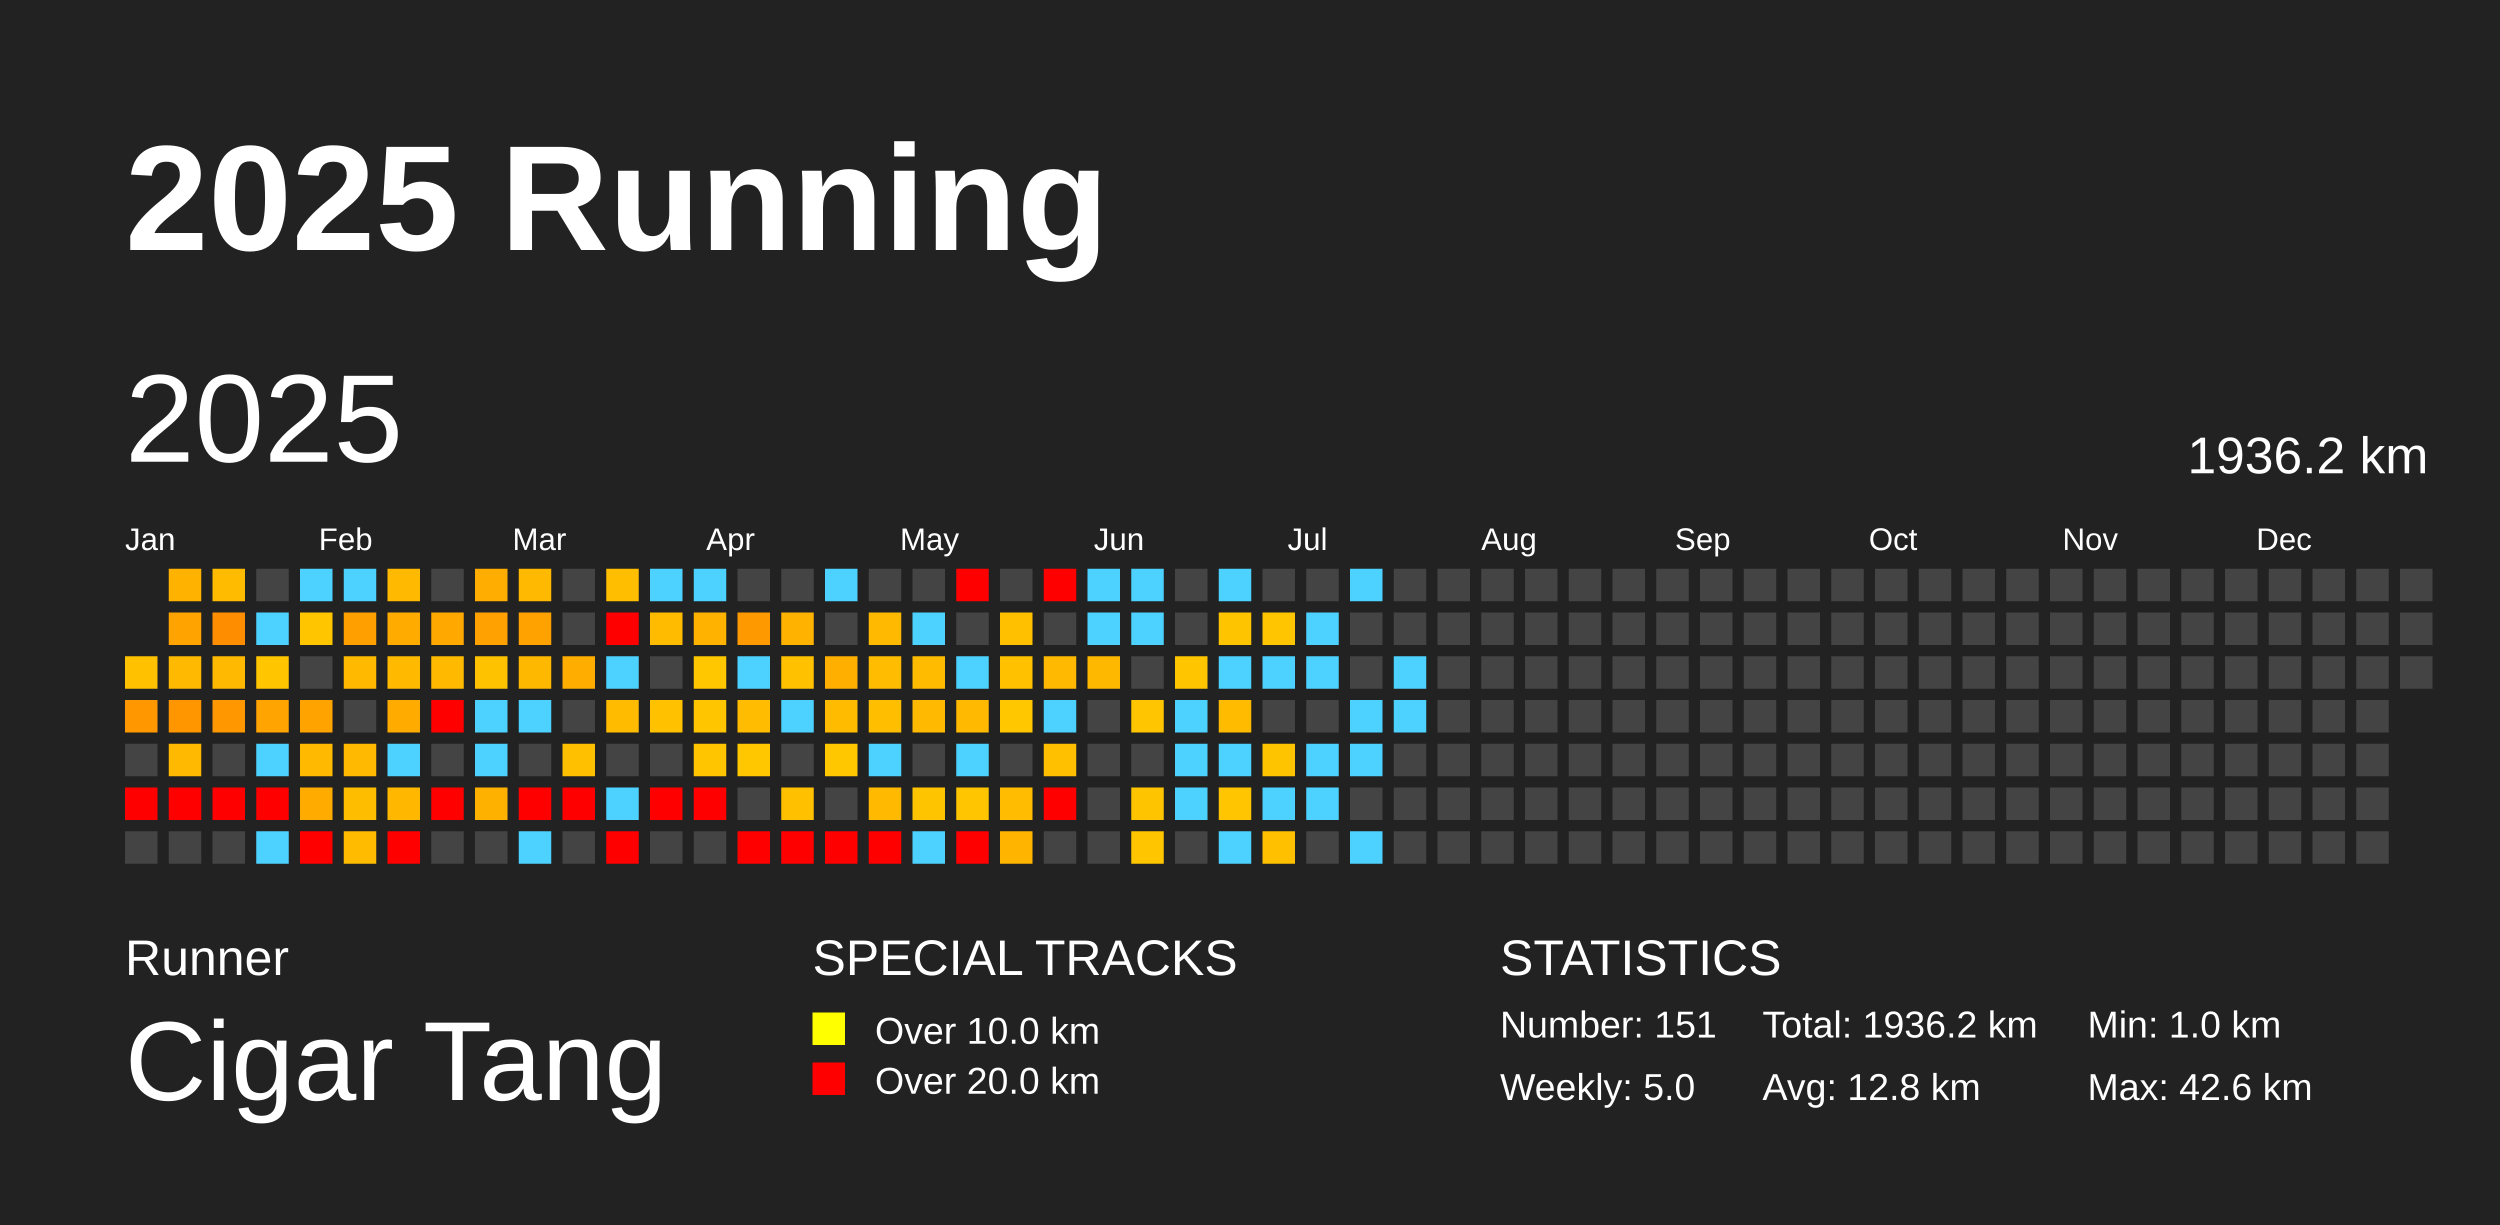
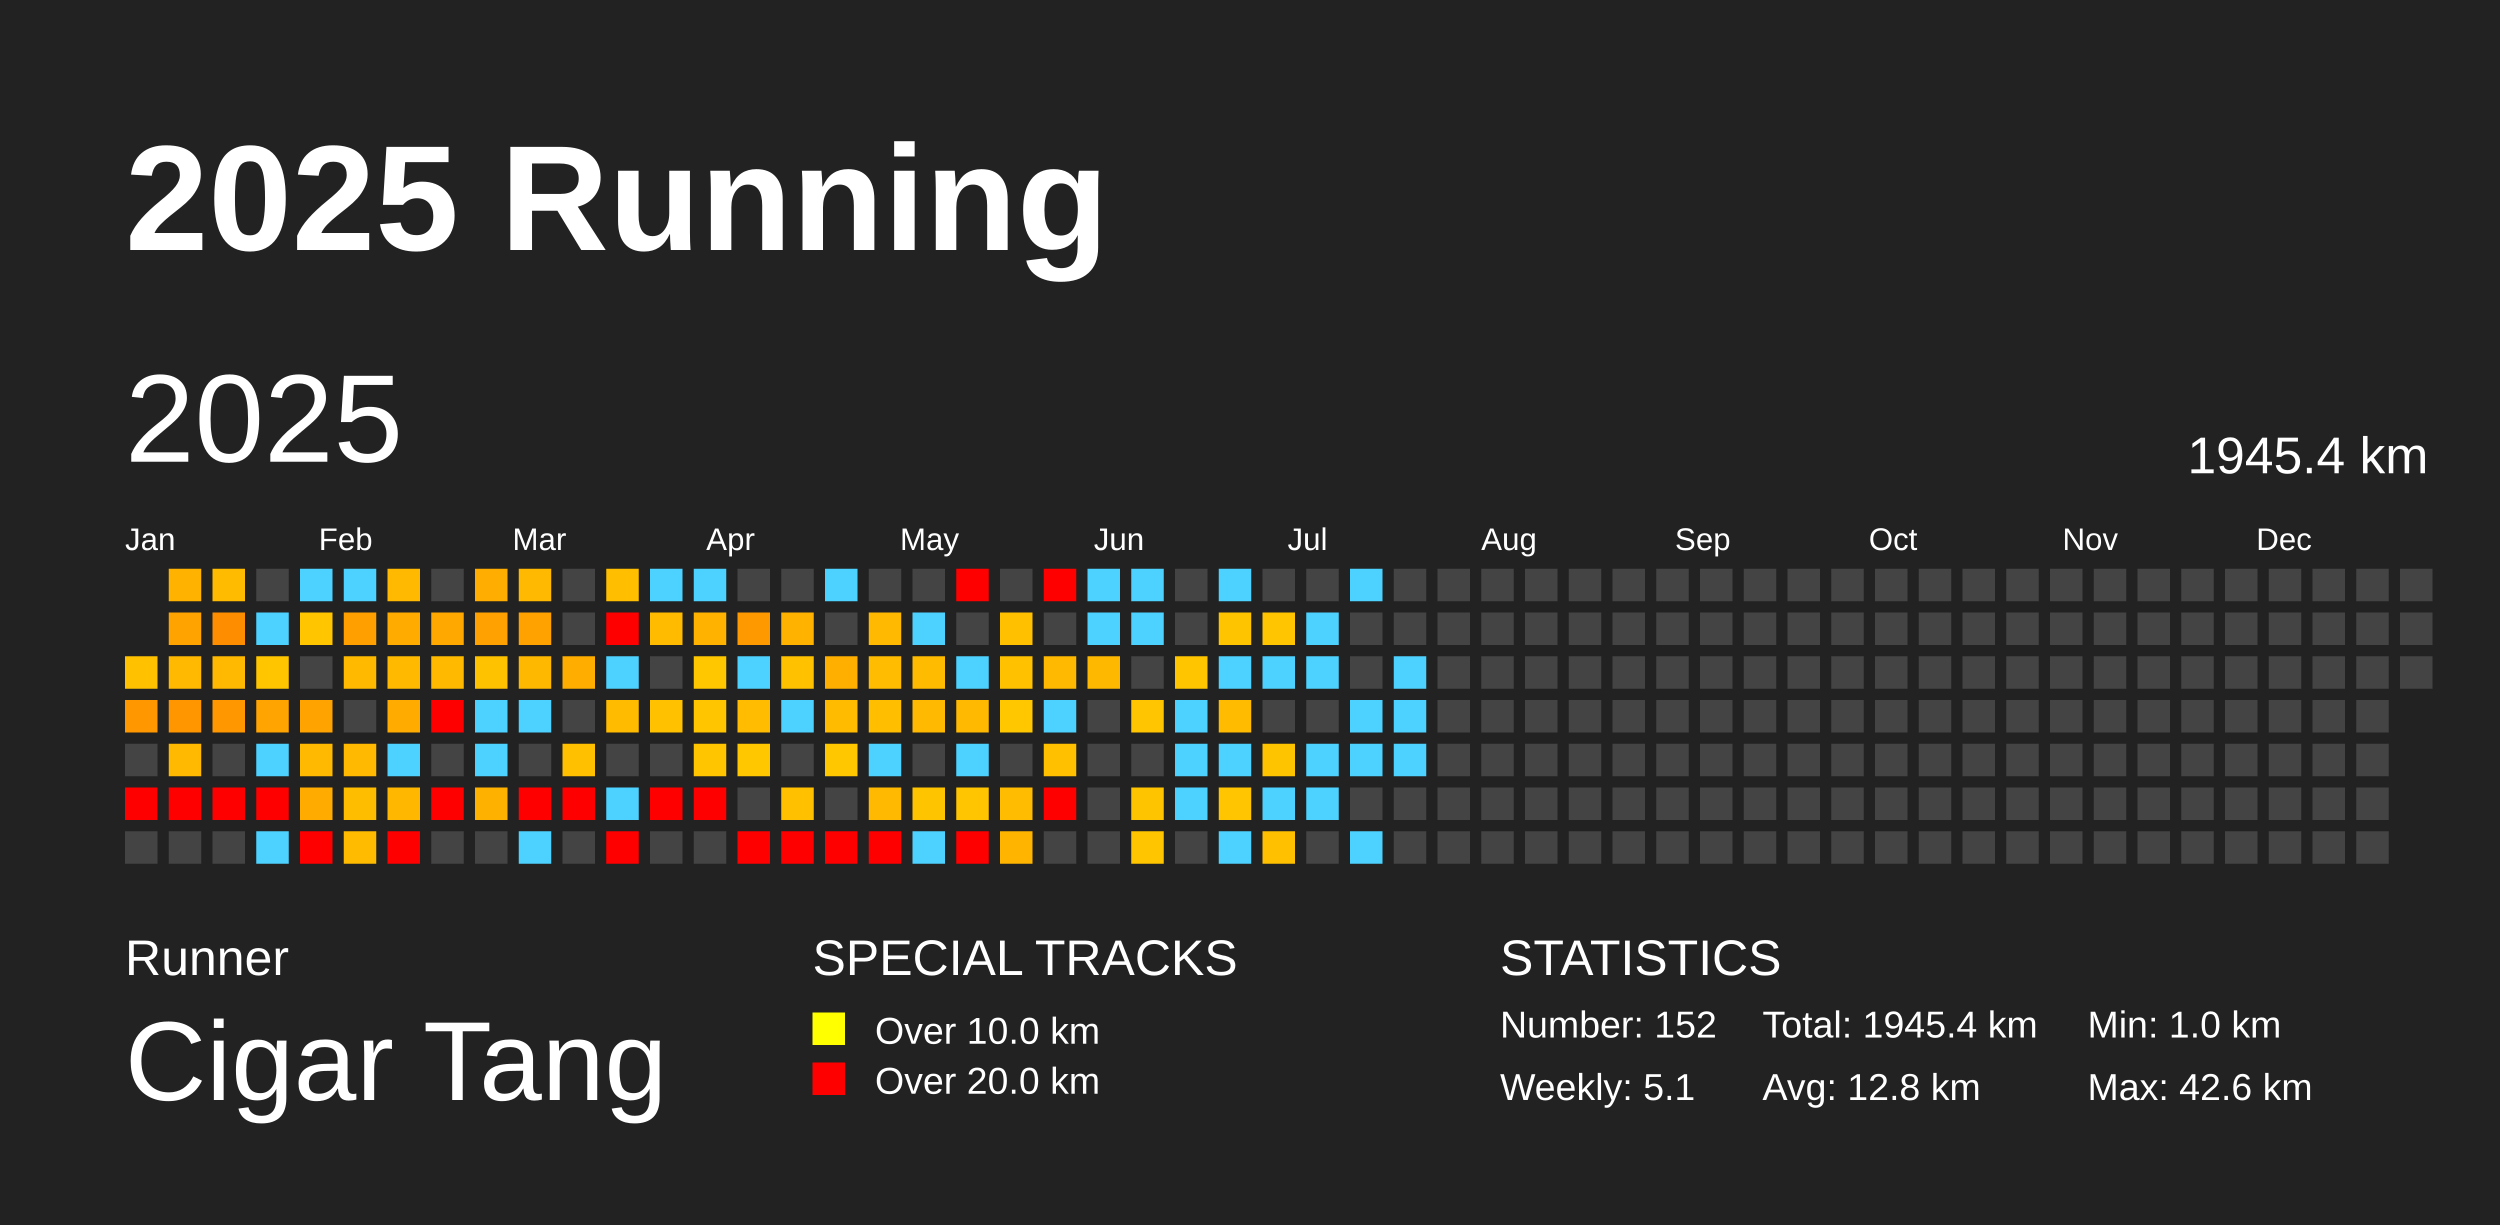
<svg xmlns="http://www.w3.org/2000/svg" baseProfile="full" height="98mm" version="1.1" viewBox="0,0,200,98" width="200mm">
  <defs />
  <rect fill="#222222" height="98" width="200" x="0" y="0" />
  <text fill="#FFFFFF" style="font-size:12px; font-family:Arial; font-weight:bold;" x="10" y="20">2025 Running</text>
  <text fill="#FFFFFF" style="font-size:4px; font-family:Arial" x="10" y="78">Runner</text>
  <text fill="#FFFFFF" style="font-size:9px; font-family:Arial" x="10" y="88">Cigar Tang</text>
  <text fill="#FFFFFF" style="font-size:4px; font-family:Arial" x="65" y="78">SPECIAL TRACKS</text>
  <rect fill="yellow" height="2.6" width="2.6" x="65" y="81" />
  <text fill="#FFFFFF" style="font-size:3px; font-family:Arial" x="70" y="83.5">Over 10.0 km</text>
  <rect fill="red" height="2.6" width="2.6" x="65" y="85" />
  <text fill="#FFFFFF" style="font-size:3px; font-family:Arial" x="70" y="87.5">Over 20.0 km</text>
  <text fill="#FFFFFF" style="font-size:4px; font-family:Arial" x="120" y="78">STATISTICS</text>
-   <text fill="#FFFFFF" style="font-size:3px; font-family:Arial" x="120" y="83">Number: 151</text>
-   <text fill="#FFFFFF" style="font-size:3px; font-family:Arial" x="120" y="88">Weekly: 5.0</text>
-   <text fill="#FFFFFF" style="font-size:3px; font-family:Arial" x="141" y="83">Total: 1936.2 km</text>
+   <text fill="#FFFFFF" style="font-size:3px; font-family:Arial" x="120" y="83">Number: 152</text>
+   <text fill="#FFFFFF" style="font-size:3px; font-family:Arial" x="120" y="88">Weekly: 5.1</text>
+   <text fill="#FFFFFF" style="font-size:3px; font-family:Arial" x="141" y="83">Total: 1945.4 km</text>
  <text fill="#FFFFFF" style="font-size:3px; font-family:Arial" x="141" y="88">Avg: 12.8 km</text>
  <text fill="#FFFFFF" style="font-size:3px; font-family:Arial" x="167" y="83">Min: 1.0 km</text>
  <text fill="#FFFFFF" style="font-size:3px; font-family:Arial" x="167" y="88">Max: 42.6 km</text>
  <text dominant-baseline="hanging" fill="#FFFFFF" style="font-size:10.0px; font-family:Arial;" x="10" y="30">2025</text>
-   <text dominant-baseline="hanging" fill="#FFFFFF" style="font-size:4.125px; font-family:Arial;" x="175" y="35">1936.2 km</text>
+   <text dominant-baseline="hanging" fill="#FFFFFF" style="font-size:4.125px; font-family:Arial;" x="175" y="35">1945.4 km</text>
  <text fill="#FFFFFF" style="font-size:2.5px; font-family:Arial" x="10.0" y="44">Jan</text>
  <text fill="#FFFFFF" style="font-size:2.5px; font-family:Arial" x="25.5" y="44">Feb</text>
  <text fill="#FFFFFF" style="font-size:2.5px; font-family:Arial" x="41.0" y="44">Mar</text>
  <text fill="#FFFFFF" style="font-size:2.5px; font-family:Arial" x="56.5" y="44">Apr</text>
  <text fill="#FFFFFF" style="font-size:2.5px; font-family:Arial" x="72.0" y="44">May</text>
  <text fill="#FFFFFF" style="font-size:2.5px; font-family:Arial" x="87.5" y="44">Jun</text>
  <text fill="#FFFFFF" style="font-size:2.5px; font-family:Arial" x="103.0" y="44">Jul</text>
  <text fill="#FFFFFF" style="font-size:2.5px; font-family:Arial" x="118.5" y="44">Aug</text>
  <text fill="#FFFFFF" style="font-size:2.5px; font-family:Arial" x="134.0" y="44">Sep</text>
  <text fill="#FFFFFF" style="font-size:2.5px; font-family:Arial" x="149.5" y="44">Oct</text>
  <text fill="#FFFFFF" style="font-size:2.5px; font-family:Arial" x="165.0" y="44">Nov</text>
  <text fill="#FFFFFF" style="font-size:2.5px; font-family:Arial" x="180.5" y="44">Dec</text>
  <rect fill="#ffc100" height="2.6" width="2.6" x="10.0" y="52.5" />
  <rect fill="#ff9700" height="2.6" width="2.6" x="10.0" y="56.0" />
  <rect fill="#444444" height="2.6" width="2.6" x="10.0" y="59.5" />
  <rect fill="red" height="2.6" width="2.6" x="10.0" y="63.0" />
  <rect fill="#444444" height="2.6" width="2.6" x="10.0" y="66.5" />
  <rect fill="#ffb300" height="2.6" width="2.6" x="13.5" y="45.5" />
  <rect fill="#ffa300" height="2.6" width="2.6" x="13.5" y="49.0" />
  <rect fill="#ffb900" height="2.6" width="2.6" x="13.5" y="52.5" />
  <rect fill="#ff9600" height="2.6" width="2.6" x="13.5" y="56.0" />
  <rect fill="#ffb900" height="2.6" width="2.6" x="13.5" y="59.5" />
  <rect fill="red" height="2.6" width="2.6" x="13.5" y="63.0" />
  <rect fill="#444444" height="2.6" width="2.6" x="13.5" y="66.5" />
  <rect fill="#ffbb00" height="2.6" width="2.6" x="17.0" y="45.5" />
  <rect fill="#ff8d00" height="2.6" width="2.6" x="17.0" y="49.0" />
  <rect fill="#ffb900" height="2.6" width="2.6" x="17.0" y="52.5" />
  <rect fill="#ff9700" height="2.6" width="2.6" x="17.0" y="56.0" />
  <rect fill="#444444" height="2.6" width="2.6" x="17.0" y="59.5" />
  <rect fill="red" height="2.6" width="2.6" x="17.0" y="63.0" />
  <rect fill="#444444" height="2.6" width="2.6" x="17.0" y="66.5" />
  <rect fill="#444444" height="2.6" width="2.6" x="20.5" y="45.5" />
  <rect fill="#4dd2ff" height="2.6" width="2.6" x="20.5" y="49.0" />
  <rect fill="#ffc600" height="2.6" width="2.6" x="20.5" y="52.5" />
  <rect fill="#ffa400" height="2.6" width="2.6" x="20.5" y="56.0" />
  <rect fill="#4dd2ff" height="2.6" width="2.6" x="20.5" y="59.5" />
  <rect fill="red" height="2.6" width="2.6" x="20.5" y="63.0" />
  <rect fill="#4dd2ff" height="2.6" width="2.6" x="20.5" y="66.5" />
  <rect fill="#4dd2ff" height="2.6" width="2.6" x="24.0" y="45.5" />
  <rect fill="#ffc600" height="2.6" width="2.6" x="24.0" y="49.0" />
  <rect fill="#444444" height="2.6" width="2.6" x="24.0" y="52.5" />
  <rect fill="#ffa300" height="2.6" width="2.6" x="24.0" y="56.0" />
  <rect fill="#ffb900" height="2.6" width="2.6" x="24.0" y="59.5" />
  <rect fill="#ffab00" height="2.6" width="2.6" x="24.0" y="63.0" />
  <rect fill="red" height="2.6" width="2.6" x="24.0" y="66.5" />
  <rect fill="#4dd2ff" height="2.6" width="2.6" x="27.5" y="45.5" />
  <rect fill="#ff9f00" height="2.6" width="2.6" x="27.5" y="49.0" />
  <rect fill="#ffba00" height="2.6" width="2.6" x="27.5" y="52.5" />
  <rect fill="#444444" height="2.6" width="2.6" x="27.5" y="56.0" />
  <rect fill="#ffb900" height="2.6" width="2.6" x="27.5" y="59.5" />
  <rect fill="#ffbd00" height="2.6" width="2.6" x="27.5" y="63.0" />
  <rect fill="#ffbb00" height="2.6" width="2.6" x="27.5" y="66.5" />
  <rect fill="#ffb900" height="2.6" width="2.6" x="31.0" y="45.5" />
  <rect fill="#ffab00" height="2.6" width="2.6" x="31.0" y="49.0" />
  <rect fill="#ffba00" height="2.6" width="2.6" x="31.0" y="52.5" />
  <rect fill="#ffab00" height="2.6" width="2.6" x="31.0" y="56.0" />
  <rect fill="#4dd2ff" height="2.6" width="2.6" x="31.0" y="59.5" />
  <rect fill="#ffb700" height="2.6" width="2.6" x="31.0" y="63.0" />
  <rect fill="red" height="2.6" width="2.6" x="31.0" y="66.5" />
  <rect fill="#444444" height="2.6" width="2.6" x="34.5" y="45.5" />
  <rect fill="#ffa800" height="2.6" width="2.6" x="34.5" y="49.0" />
  <rect fill="#ffba00" height="2.6" width="2.6" x="34.5" y="52.5" />
  <rect fill="red" height="2.6" width="2.6" x="34.5" y="56.0" />
  <rect fill="#444444" height="2.6" width="2.6" x="34.5" y="59.5" />
  <rect fill="red" height="2.6" width="2.6" x="34.5" y="63.0" />
  <rect fill="#444444" height="2.6" width="2.6" x="34.5" y="66.5" />
  <rect fill="#ffad00" height="2.6" width="2.6" x="38.0" y="45.5" />
  <rect fill="#ffa100" height="2.6" width="2.6" x="38.0" y="49.0" />
  <rect fill="#ffc200" height="2.6" width="2.6" x="38.0" y="52.5" />
  <rect fill="#4dd2ff" height="2.6" width="2.6" x="38.0" y="56.0" />
  <rect fill="#4dd2ff" height="2.6" width="2.6" x="38.0" y="59.5" />
  <rect fill="#ffb100" height="2.6" width="2.6" x="38.0" y="63.0" />
  <rect fill="#444444" height="2.6" width="2.6" x="38.0" y="66.5" />
  <rect fill="#ffb900" height="2.6" width="2.6" x="41.5" y="45.5" />
  <rect fill="#ffa200" height="2.6" width="2.6" x="41.5" y="49.0" />
  <rect fill="#ffb800" height="2.6" width="2.6" x="41.5" y="52.5" />
  <rect fill="#4dd2ff" height="2.6" width="2.6" x="41.5" y="56.0" />
  <rect fill="#444444" height="2.6" width="2.6" x="41.5" y="59.5" />
  <rect fill="red" height="2.6" width="2.6" x="41.5" y="63.0" />
  <rect fill="#4dd2ff" height="2.6" width="2.6" x="41.5" y="66.5" />
  <rect fill="#444444" height="2.6" width="2.6" x="45.0" y="45.5" />
  <rect fill="#444444" height="2.6" width="2.6" x="45.0" y="49.0" />
  <rect fill="#ffae00" height="2.6" width="2.6" x="45.0" y="52.5" />
  <rect fill="#444444" height="2.6" width="2.6" x="45.0" y="56.0" />
  <rect fill="#ffc000" height="2.6" width="2.6" x="45.0" y="59.5" />
  <rect fill="red" height="2.6" width="2.6" x="45.0" y="63.0" />
  <rect fill="#444444" height="2.6" width="2.6" x="45.0" y="66.5" />
  <rect fill="#ffbe00" height="2.6" width="2.6" x="48.5" y="45.5" />
  <rect fill="red" height="2.6" width="2.6" x="48.5" y="49.0" />
  <rect fill="#4dd2ff" height="2.6" width="2.6" x="48.5" y="52.5" />
  <rect fill="#ffbb00" height="2.6" width="2.6" x="48.5" y="56.0" />
  <rect fill="#444444" height="2.6" width="2.6" x="48.5" y="59.5" />
  <rect fill="#4dd2ff" height="2.6" width="2.6" x="48.5" y="63.0" />
  <rect fill="red" height="2.6" width="2.6" x="48.5" y="66.5" />
  <rect fill="#4dd2ff" height="2.6" width="2.6" x="52.0" y="45.5" />
  <rect fill="#ffbb00" height="2.6" width="2.6" x="52.0" y="49.0" />
  <rect fill="#444444" height="2.6" width="2.6" x="52.0" y="52.5" />
  <rect fill="#ffc100" height="2.6" width="2.6" x="52.0" y="56.0" />
  <rect fill="#444444" height="2.6" width="2.6" x="52.0" y="59.5" />
  <rect fill="red" height="2.6" width="2.6" x="52.0" y="63.0" />
  <rect fill="#444444" height="2.6" width="2.6" x="52.0" y="66.5" />
  <rect fill="#4dd2ff" height="2.6" width="2.6" x="55.5" y="45.5" />
  <rect fill="#ffb300" height="2.6" width="2.6" x="55.5" y="49.0" />
  <rect fill="#ffc700" height="2.6" width="2.6" x="55.5" y="52.5" />
  <rect fill="#ffc600" height="2.6" width="2.6" x="55.5" y="56.0" />
  <rect fill="#ffc600" height="2.6" width="2.6" x="55.5" y="59.5" />
  <rect fill="red" height="2.6" width="2.6" x="55.5" y="63.0" />
  <rect fill="#444444" height="2.6" width="2.6" x="55.5" y="66.5" />
  <rect fill="#444444" height="2.6" width="2.6" x="59.0" y="45.5" />
  <rect fill="#ff9900" height="2.6" width="2.6" x="59.0" y="49.0" />
  <rect fill="#4dd2ff" height="2.6" width="2.6" x="59.0" y="52.5" />
  <rect fill="#ffbc00" height="2.6" width="2.6" x="59.0" y="56.0" />
  <rect fill="#ffc700" height="2.6" width="2.6" x="59.0" y="59.5" />
  <rect fill="#444444" height="2.6" width="2.6" x="59.0" y="63.0" />
  <rect fill="red" height="2.6" width="2.6" x="59.0" y="66.5" />
  <rect fill="#444444" height="2.6" width="2.6" x="62.5" y="45.5" />
  <rect fill="#ffb200" height="2.6" width="2.6" x="62.5" y="49.0" />
  <rect fill="#ffc100" height="2.6" width="2.6" x="62.5" y="52.5" />
  <rect fill="#4dd2ff" height="2.6" width="2.6" x="62.5" y="56.0" />
  <rect fill="#444444" height="2.6" width="2.6" x="62.5" y="59.5" />
  <rect fill="#ffc000" height="2.6" width="2.6" x="62.5" y="63.0" />
  <rect fill="red" height="2.6" width="2.6" x="62.5" y="66.5" />
  <rect fill="#4dd2ff" height="2.6" width="2.6" x="66.0" y="45.5" />
  <rect fill="#444444" height="2.6" width="2.6" x="66.0" y="49.0" />
  <rect fill="#ffaf00" height="2.6" width="2.6" x="66.0" y="52.5" />
  <rect fill="#ffbb00" height="2.6" width="2.6" x="66.0" y="56.0" />
  <rect fill="#ffc700" height="2.6" width="2.6" x="66.0" y="59.5" />
  <rect fill="#444444" height="2.6" width="2.6" x="66.0" y="63.0" />
  <rect fill="red" height="2.6" width="2.6" x="66.0" y="66.5" />
  <rect fill="#444444" height="2.6" width="2.6" x="69.5" y="45.5" />
  <rect fill="#ffb900" height="2.6" width="2.6" x="69.5" y="49.0" />
  <rect fill="#ffbc00" height="2.6" width="2.6" x="69.5" y="52.5" />
  <rect fill="#ffbe00" height="2.6" width="2.6" x="69.5" y="56.0" />
  <rect fill="#4dd2ff" height="2.6" width="2.6" x="69.5" y="59.5" />
  <rect fill="#ffb900" height="2.6" width="2.6" x="69.5" y="63.0" />
  <rect fill="red" height="2.6" width="2.6" x="69.5" y="66.5" />
  <rect fill="#444444" height="2.6" width="2.6" x="73.0" y="45.5" />
  <rect fill="#4dd2ff" height="2.6" width="2.6" x="73.0" y="49.0" />
  <rect fill="#ffbb00" height="2.6" width="2.6" x="73.0" y="52.5" />
  <rect fill="#ffb900" height="2.6" width="2.6" x="73.0" y="56.0" />
  <rect fill="#444444" height="2.6" width="2.6" x="73.0" y="59.5" />
  <rect fill="#ffc400" height="2.6" width="2.6" x="73.0" y="63.0" />
  <rect fill="#4dd2ff" height="2.6" width="2.6" x="73.0" y="66.5" />
  <rect fill="red" height="2.6" width="2.6" x="76.5" y="45.5" />
  <rect fill="#444444" height="2.6" width="2.6" x="76.5" y="49.0" />
  <rect fill="#4dd2ff" height="2.6" width="2.6" x="76.5" y="52.5" />
  <rect fill="#ffb900" height="2.6" width="2.6" x="76.5" y="56.0" />
  <rect fill="#4dd2ff" height="2.6" width="2.6" x="76.5" y="59.5" />
  <rect fill="#ffc500" height="2.6" width="2.6" x="76.5" y="63.0" />
  <rect fill="red" height="2.6" width="2.6" x="76.5" y="66.5" />
  <rect fill="#444444" height="2.6" width="2.6" x="80.0" y="45.5" />
  <rect fill="#ffc000" height="2.6" width="2.6" x="80.0" y="49.0" />
  <rect fill="#ffc100" height="2.6" width="2.6" x="80.0" y="52.5" />
  <rect fill="#ffc700" height="2.6" width="2.6" x="80.0" y="56.0" />
  <rect fill="#444444" height="2.6" width="2.6" x="80.0" y="59.5" />
  <rect fill="#ffbc00" height="2.6" width="2.6" x="80.0" y="63.0" />
  <rect fill="#ffb500" height="2.6" width="2.6" x="80.0" y="66.5" />
  <rect fill="red" height="2.6" width="2.6" x="83.5" y="45.5" />
  <rect fill="#444444" height="2.6" width="2.6" x="83.5" y="49.0" />
  <rect fill="#ffb900" height="2.6" width="2.6" x="83.5" y="52.5" />
  <rect fill="#4dd2ff" height="2.6" width="2.6" x="83.5" y="56.0" />
  <rect fill="#ffc000" height="2.6" width="2.6" x="83.5" y="59.5" />
  <rect fill="red" height="2.6" width="2.6" x="83.5" y="63.0" />
  <rect fill="#444444" height="2.6" width="2.6" x="83.5" y="66.5" />
  <rect fill="#4dd2ff" height="2.6" width="2.6" x="87.0" y="45.5" />
  <rect fill="#4dd2ff" height="2.6" width="2.6" x="87.0" y="49.0" />
  <rect fill="#ffb800" height="2.6" width="2.6" x="87.0" y="52.5" />
  <rect fill="#444444" height="2.6" width="2.6" x="87.0" y="56.0" />
  <rect fill="#444444" height="2.6" width="2.6" x="87.0" y="59.5" />
  <rect fill="#444444" height="2.6" width="2.6" x="87.0" y="63.0" />
  <rect fill="#444444" height="2.6" width="2.6" x="87.0" y="66.5" />
  <rect fill="#4dd2ff" height="2.6" width="2.6" x="90.5" y="45.5" />
  <rect fill="#4dd2ff" height="2.6" width="2.6" x="90.5" y="49.0" />
  <rect fill="#444444" height="2.6" width="2.6" x="90.5" y="52.5" />
  <rect fill="#ffc500" height="2.6" width="2.6" x="90.5" y="56.0" />
  <rect fill="#444444" height="2.6" width="2.6" x="90.5" y="59.5" />
  <rect fill="#ffc400" height="2.6" width="2.6" x="90.5" y="63.0" />
  <rect fill="#ffc600" height="2.6" width="2.6" x="90.5" y="66.5" />
  <rect fill="#444444" height="2.6" width="2.6" x="94.0" y="45.5" />
  <rect fill="#444444" height="2.6" width="2.6" x="94.0" y="49.0" />
  <rect fill="#ffc600" height="2.6" width="2.6" x="94.0" y="52.5" />
  <rect fill="#4dd2ff" height="2.6" width="2.6" x="94.0" y="56.0" />
  <rect fill="#4dd2ff" height="2.6" width="2.6" x="94.0" y="59.5" />
  <rect fill="#4dd2ff" height="2.6" width="2.6" x="94.0" y="63.0" />
  <rect fill="#444444" height="2.6" width="2.6" x="94.0" y="66.5" />
  <rect fill="#4dd2ff" height="2.6" width="2.6" x="97.5" y="45.5" />
  <rect fill="#ffc400" height="2.6" width="2.6" x="97.5" y="49.0" />
  <rect fill="#4dd2ff" height="2.6" width="2.6" x="97.5" y="52.5" />
  <rect fill="#ffbb00" height="2.6" width="2.6" x="97.5" y="56.0" />
  <rect fill="#4dd2ff" height="2.6" width="2.6" x="97.5" y="59.5" />
  <rect fill="#ffc500" height="2.6" width="2.6" x="97.5" y="63.0" />
  <rect fill="#4dd2ff" height="2.6" width="2.6" x="97.5" y="66.5" />
  <rect fill="#444444" height="2.6" width="2.6" x="101.0" y="45.5" />
  <rect fill="#ffc500" height="2.6" width="2.6" x="101.0" y="49.0" />
  <rect fill="#4dd2ff" height="2.6" width="2.6" x="101.0" y="52.5" />
  <rect fill="#444444" height="2.6" width="2.6" x="101.0" y="56.0" />
  <rect fill="#ffc400" height="2.6" width="2.6" x="101.0" y="59.5" />
  <rect fill="#4dd2ff" height="2.6" width="2.6" x="101.0" y="63.0" />
  <rect fill="#ffc000" height="2.6" width="2.6" x="101.0" y="66.5" />
  <rect fill="#444444" height="2.6" width="2.6" x="104.5" y="45.5" />
  <rect fill="#4dd2ff" height="2.6" width="2.6" x="104.5" y="49.0" />
  <rect fill="#4dd2ff" height="2.6" width="2.6" x="104.5" y="52.5" />
  <rect fill="#444444" height="2.6" width="2.6" x="104.5" y="56.0" />
  <rect fill="#4dd2ff" height="2.6" width="2.6" x="104.5" y="59.5" />
  <rect fill="#4dd2ff" height="2.6" width="2.6" x="104.5" y="63.0" />
  <rect fill="#444444" height="2.6" width="2.6" x="104.5" y="66.5" />
  <rect fill="#4dd2ff" height="2.6" width="2.6" x="108.0" y="45.5" />
  <rect fill="#444444" height="2.6" width="2.6" x="108.0" y="49.0" />
  <rect fill="#444444" height="2.6" width="2.6" x="108.0" y="52.5" />
  <rect fill="#4dd2ff" height="2.6" width="2.6" x="108.0" y="56.0" />
  <rect fill="#4dd2ff" height="2.6" width="2.6" x="108.0" y="59.5" />
  <rect fill="#444444" height="2.6" width="2.6" x="108.0" y="63.0" />
  <rect fill="#4dd2ff" height="2.6" width="2.6" x="108.0" y="66.5" />
  <rect fill="#444444" height="2.6" width="2.6" x="111.5" y="45.5" />
  <rect fill="#444444" height="2.6" width="2.6" x="111.5" y="49.0" />
  <rect fill="#4dd2ff" height="2.6" width="2.6" x="111.5" y="52.5" />
  <rect fill="#4dd2ff" height="2.6" width="2.6" x="111.5" y="56.0" />
-   <rect fill="#444444" height="2.6" width="2.6" x="111.5" y="59.5" />
+   <rect fill="#4dd2ff" height="2.6" width="2.6" x="111.5" y="59.5" />
  <rect fill="#444444" height="2.6" width="2.6" x="111.5" y="63.0" />
  <rect fill="#444444" height="2.6" width="2.6" x="111.5" y="66.5" />
  <rect fill="#444444" height="2.6" width="2.6" x="115.0" y="45.5" />
  <rect fill="#444444" height="2.6" width="2.6" x="115.0" y="49.0" />
  <rect fill="#444444" height="2.6" width="2.6" x="115.0" y="52.5" />
  <rect fill="#444444" height="2.6" width="2.6" x="115.0" y="56.0" />
  <rect fill="#444444" height="2.6" width="2.6" x="115.0" y="59.5" />
  <rect fill="#444444" height="2.6" width="2.6" x="115.0" y="63.0" />
  <rect fill="#444444" height="2.6" width="2.6" x="115.0" y="66.5" />
  <rect fill="#444444" height="2.6" width="2.6" x="118.5" y="45.5" />
  <rect fill="#444444" height="2.6" width="2.6" x="118.5" y="49.0" />
  <rect fill="#444444" height="2.6" width="2.6" x="118.5" y="52.5" />
  <rect fill="#444444" height="2.6" width="2.6" x="118.5" y="56.0" />
  <rect fill="#444444" height="2.6" width="2.6" x="118.5" y="59.5" />
  <rect fill="#444444" height="2.6" width="2.6" x="118.5" y="63.0" />
  <rect fill="#444444" height="2.6" width="2.6" x="118.5" y="66.5" />
  <rect fill="#444444" height="2.6" width="2.6" x="122.0" y="45.5" />
  <rect fill="#444444" height="2.6" width="2.6" x="122.0" y="49.0" />
  <rect fill="#444444" height="2.6" width="2.6" x="122.0" y="52.5" />
  <rect fill="#444444" height="2.6" width="2.6" x="122.0" y="56.0" />
  <rect fill="#444444" height="2.6" width="2.6" x="122.0" y="59.5" />
  <rect fill="#444444" height="2.6" width="2.6" x="122.0" y="63.0" />
  <rect fill="#444444" height="2.6" width="2.6" x="122.0" y="66.5" />
  <rect fill="#444444" height="2.6" width="2.6" x="125.5" y="45.5" />
  <rect fill="#444444" height="2.6" width="2.6" x="125.5" y="49.0" />
  <rect fill="#444444" height="2.6" width="2.6" x="125.5" y="52.5" />
  <rect fill="#444444" height="2.6" width="2.6" x="125.5" y="56.0" />
  <rect fill="#444444" height="2.6" width="2.6" x="125.5" y="59.5" />
  <rect fill="#444444" height="2.6" width="2.6" x="125.5" y="63.0" />
  <rect fill="#444444" height="2.6" width="2.6" x="125.5" y="66.5" />
  <rect fill="#444444" height="2.6" width="2.6" x="129.0" y="45.5" />
  <rect fill="#444444" height="2.6" width="2.6" x="129.0" y="49.0" />
  <rect fill="#444444" height="2.6" width="2.6" x="129.0" y="52.5" />
  <rect fill="#444444" height="2.6" width="2.6" x="129.0" y="56.0" />
  <rect fill="#444444" height="2.6" width="2.6" x="129.0" y="59.5" />
  <rect fill="#444444" height="2.6" width="2.6" x="129.0" y="63.0" />
  <rect fill="#444444" height="2.6" width="2.6" x="129.0" y="66.5" />
  <rect fill="#444444" height="2.6" width="2.6" x="132.5" y="45.5" />
  <rect fill="#444444" height="2.6" width="2.6" x="132.5" y="49.0" />
  <rect fill="#444444" height="2.6" width="2.6" x="132.5" y="52.5" />
  <rect fill="#444444" height="2.6" width="2.6" x="132.5" y="56.0" />
  <rect fill="#444444" height="2.6" width="2.6" x="132.5" y="59.5" />
  <rect fill="#444444" height="2.6" width="2.6" x="132.5" y="63.0" />
  <rect fill="#444444" height="2.6" width="2.6" x="132.5" y="66.5" />
  <rect fill="#444444" height="2.6" width="2.6" x="136.0" y="45.5" />
  <rect fill="#444444" height="2.6" width="2.6" x="136.0" y="49.0" />
  <rect fill="#444444" height="2.6" width="2.6" x="136.0" y="52.5" />
  <rect fill="#444444" height="2.6" width="2.6" x="136.0" y="56.0" />
  <rect fill="#444444" height="2.6" width="2.6" x="136.0" y="59.5" />
  <rect fill="#444444" height="2.6" width="2.6" x="136.0" y="63.0" />
  <rect fill="#444444" height="2.6" width="2.6" x="136.0" y="66.5" />
  <rect fill="#444444" height="2.6" width="2.6" x="139.5" y="45.5" />
  <rect fill="#444444" height="2.6" width="2.6" x="139.5" y="49.0" />
  <rect fill="#444444" height="2.6" width="2.6" x="139.5" y="52.5" />
  <rect fill="#444444" height="2.6" width="2.6" x="139.5" y="56.0" />
  <rect fill="#444444" height="2.6" width="2.6" x="139.5" y="59.5" />
  <rect fill="#444444" height="2.6" width="2.6" x="139.5" y="63.0" />
  <rect fill="#444444" height="2.6" width="2.6" x="139.5" y="66.5" />
  <rect fill="#444444" height="2.6" width="2.6" x="143.0" y="45.5" />
  <rect fill="#444444" height="2.6" width="2.6" x="143.0" y="49.0" />
  <rect fill="#444444" height="2.6" width="2.6" x="143.0" y="52.5" />
  <rect fill="#444444" height="2.6" width="2.6" x="143.0" y="56.0" />
  <rect fill="#444444" height="2.6" width="2.6" x="143.0" y="59.5" />
  <rect fill="#444444" height="2.6" width="2.6" x="143.0" y="63.0" />
  <rect fill="#444444" height="2.6" width="2.6" x="143.0" y="66.5" />
  <rect fill="#444444" height="2.6" width="2.6" x="146.5" y="45.5" />
  <rect fill="#444444" height="2.6" width="2.6" x="146.5" y="49.0" />
  <rect fill="#444444" height="2.6" width="2.6" x="146.5" y="52.5" />
  <rect fill="#444444" height="2.6" width="2.6" x="146.5" y="56.0" />
  <rect fill="#444444" height="2.6" width="2.6" x="146.5" y="59.5" />
  <rect fill="#444444" height="2.6" width="2.6" x="146.5" y="63.0" />
  <rect fill="#444444" height="2.6" width="2.6" x="146.5" y="66.5" />
  <rect fill="#444444" height="2.6" width="2.6" x="150.0" y="45.5" />
  <rect fill="#444444" height="2.6" width="2.6" x="150.0" y="49.0" />
  <rect fill="#444444" height="2.6" width="2.6" x="150.0" y="52.5" />
  <rect fill="#444444" height="2.6" width="2.6" x="150.0" y="56.0" />
  <rect fill="#444444" height="2.6" width="2.6" x="150.0" y="59.5" />
  <rect fill="#444444" height="2.6" width="2.6" x="150.0" y="63.0" />
  <rect fill="#444444" height="2.6" width="2.6" x="150.0" y="66.5" />
  <rect fill="#444444" height="2.6" width="2.6" x="153.5" y="45.5" />
  <rect fill="#444444" height="2.6" width="2.6" x="153.5" y="49.0" />
  <rect fill="#444444" height="2.6" width="2.6" x="153.5" y="52.5" />
  <rect fill="#444444" height="2.6" width="2.6" x="153.5" y="56.0" />
  <rect fill="#444444" height="2.6" width="2.6" x="153.5" y="59.5" />
  <rect fill="#444444" height="2.6" width="2.6" x="153.5" y="63.0" />
  <rect fill="#444444" height="2.6" width="2.6" x="153.5" y="66.5" />
  <rect fill="#444444" height="2.6" width="2.6" x="157.0" y="45.5" />
  <rect fill="#444444" height="2.6" width="2.6" x="157.0" y="49.0" />
  <rect fill="#444444" height="2.6" width="2.6" x="157.0" y="52.5" />
  <rect fill="#444444" height="2.6" width="2.6" x="157.0" y="56.0" />
  <rect fill="#444444" height="2.6" width="2.6" x="157.0" y="59.5" />
  <rect fill="#444444" height="2.6" width="2.6" x="157.0" y="63.0" />
  <rect fill="#444444" height="2.6" width="2.6" x="157.0" y="66.5" />
  <rect fill="#444444" height="2.6" width="2.6" x="160.5" y="45.5" />
  <rect fill="#444444" height="2.6" width="2.6" x="160.5" y="49.0" />
  <rect fill="#444444" height="2.6" width="2.6" x="160.5" y="52.5" />
  <rect fill="#444444" height="2.6" width="2.6" x="160.5" y="56.0" />
  <rect fill="#444444" height="2.6" width="2.6" x="160.5" y="59.5" />
  <rect fill="#444444" height="2.6" width="2.6" x="160.5" y="63.0" />
  <rect fill="#444444" height="2.6" width="2.6" x="160.5" y="66.5" />
  <rect fill="#444444" height="2.6" width="2.6" x="164.0" y="45.5" />
  <rect fill="#444444" height="2.6" width="2.6" x="164.0" y="49.0" />
  <rect fill="#444444" height="2.6" width="2.6" x="164.0" y="52.5" />
  <rect fill="#444444" height="2.6" width="2.6" x="164.0" y="56.0" />
  <rect fill="#444444" height="2.6" width="2.6" x="164.0" y="59.5" />
  <rect fill="#444444" height="2.6" width="2.6" x="164.0" y="63.0" />
  <rect fill="#444444" height="2.6" width="2.6" x="164.0" y="66.5" />
  <rect fill="#444444" height="2.6" width="2.6" x="167.5" y="45.5" />
  <rect fill="#444444" height="2.6" width="2.6" x="167.5" y="49.0" />
  <rect fill="#444444" height="2.6" width="2.6" x="167.5" y="52.5" />
  <rect fill="#444444" height="2.6" width="2.6" x="167.5" y="56.0" />
  <rect fill="#444444" height="2.6" width="2.6" x="167.5" y="59.5" />
  <rect fill="#444444" height="2.6" width="2.6" x="167.5" y="63.0" />
  <rect fill="#444444" height="2.6" width="2.6" x="167.5" y="66.5" />
  <rect fill="#444444" height="2.6" width="2.6" x="171.0" y="45.5" />
  <rect fill="#444444" height="2.6" width="2.6" x="171.0" y="49.0" />
  <rect fill="#444444" height="2.6" width="2.6" x="171.0" y="52.5" />
  <rect fill="#444444" height="2.6" width="2.6" x="171.0" y="56.0" />
  <rect fill="#444444" height="2.6" width="2.6" x="171.0" y="59.5" />
  <rect fill="#444444" height="2.6" width="2.6" x="171.0" y="63.0" />
  <rect fill="#444444" height="2.6" width="2.6" x="171.0" y="66.5" />
  <rect fill="#444444" height="2.6" width="2.6" x="174.5" y="45.5" />
  <rect fill="#444444" height="2.6" width="2.6" x="174.5" y="49.0" />
  <rect fill="#444444" height="2.6" width="2.6" x="174.5" y="52.5" />
  <rect fill="#444444" height="2.6" width="2.6" x="174.5" y="56.0" />
  <rect fill="#444444" height="2.6" width="2.6" x="174.5" y="59.5" />
  <rect fill="#444444" height="2.6" width="2.6" x="174.5" y="63.0" />
  <rect fill="#444444" height="2.6" width="2.6" x="174.5" y="66.5" />
  <rect fill="#444444" height="2.6" width="2.6" x="178.0" y="45.5" />
  <rect fill="#444444" height="2.6" width="2.6" x="178.0" y="49.0" />
  <rect fill="#444444" height="2.6" width="2.6" x="178.0" y="52.5" />
  <rect fill="#444444" height="2.6" width="2.6" x="178.0" y="56.0" />
  <rect fill="#444444" height="2.6" width="2.6" x="178.0" y="59.5" />
  <rect fill="#444444" height="2.6" width="2.6" x="178.0" y="63.0" />
  <rect fill="#444444" height="2.6" width="2.6" x="178.0" y="66.5" />
  <rect fill="#444444" height="2.6" width="2.6" x="181.5" y="45.5" />
  <rect fill="#444444" height="2.6" width="2.6" x="181.5" y="49.0" />
  <rect fill="#444444" height="2.6" width="2.6" x="181.5" y="52.5" />
  <rect fill="#444444" height="2.6" width="2.6" x="181.5" y="56.0" />
  <rect fill="#444444" height="2.6" width="2.6" x="181.5" y="59.5" />
  <rect fill="#444444" height="2.6" width="2.6" x="181.5" y="63.0" />
  <rect fill="#444444" height="2.6" width="2.6" x="181.5" y="66.5" />
  <rect fill="#444444" height="2.6" width="2.6" x="185.0" y="45.5" />
  <rect fill="#444444" height="2.6" width="2.6" x="185.0" y="49.0" />
  <rect fill="#444444" height="2.6" width="2.6" x="185.0" y="52.5" />
  <rect fill="#444444" height="2.6" width="2.6" x="185.0" y="56.0" />
  <rect fill="#444444" height="2.6" width="2.6" x="185.0" y="59.5" />
  <rect fill="#444444" height="2.6" width="2.6" x="185.0" y="63.0" />
  <rect fill="#444444" height="2.6" width="2.6" x="185.0" y="66.5" />
  <rect fill="#444444" height="2.6" width="2.6" x="188.5" y="45.5" />
  <rect fill="#444444" height="2.6" width="2.6" x="188.5" y="49.0" />
  <rect fill="#444444" height="2.6" width="2.6" x="188.5" y="52.5" />
  <rect fill="#444444" height="2.6" width="2.6" x="188.5" y="56.0" />
  <rect fill="#444444" height="2.6" width="2.6" x="188.5" y="59.5" />
  <rect fill="#444444" height="2.6" width="2.6" x="188.5" y="63.0" />
  <rect fill="#444444" height="2.6" width="2.6" x="188.5" y="66.5" />
  <rect fill="#444444" height="2.6" width="2.6" x="192.0" y="45.5" />
  <rect fill="#444444" height="2.6" width="2.6" x="192.0" y="49.0" />
  <rect fill="#444444" height="2.6" width="2.6" x="192.0" y="52.5" />
</svg>
